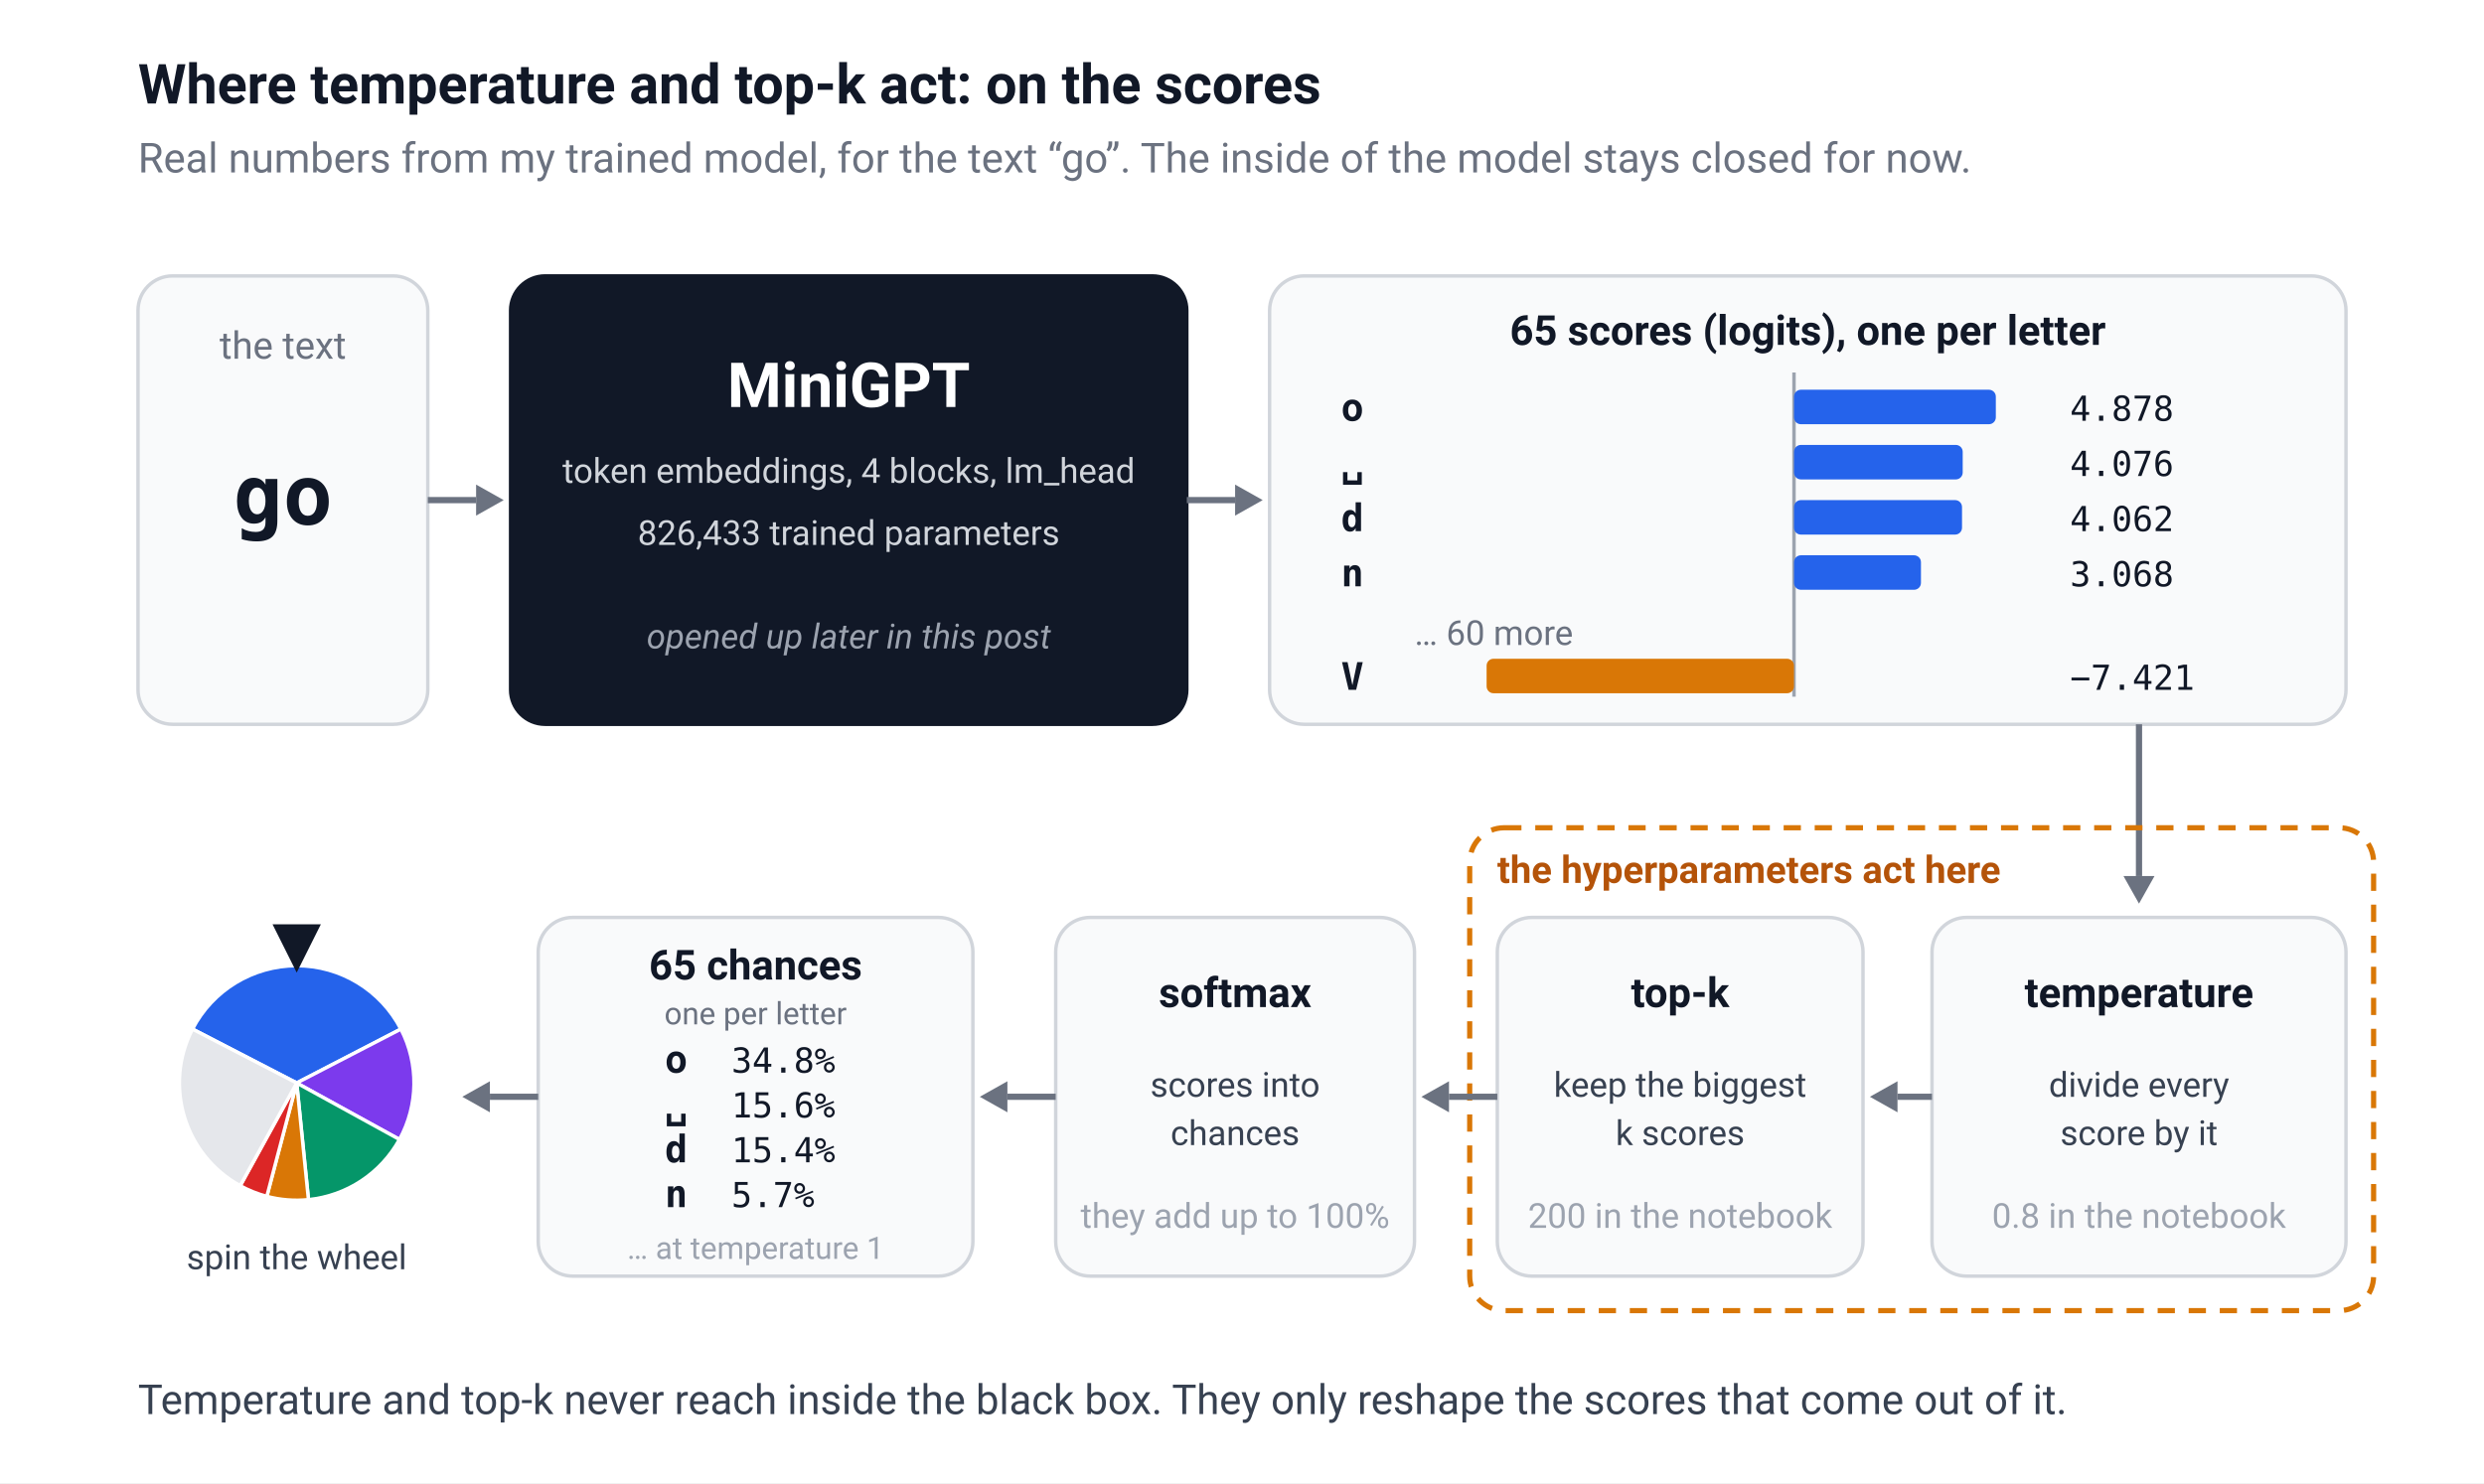
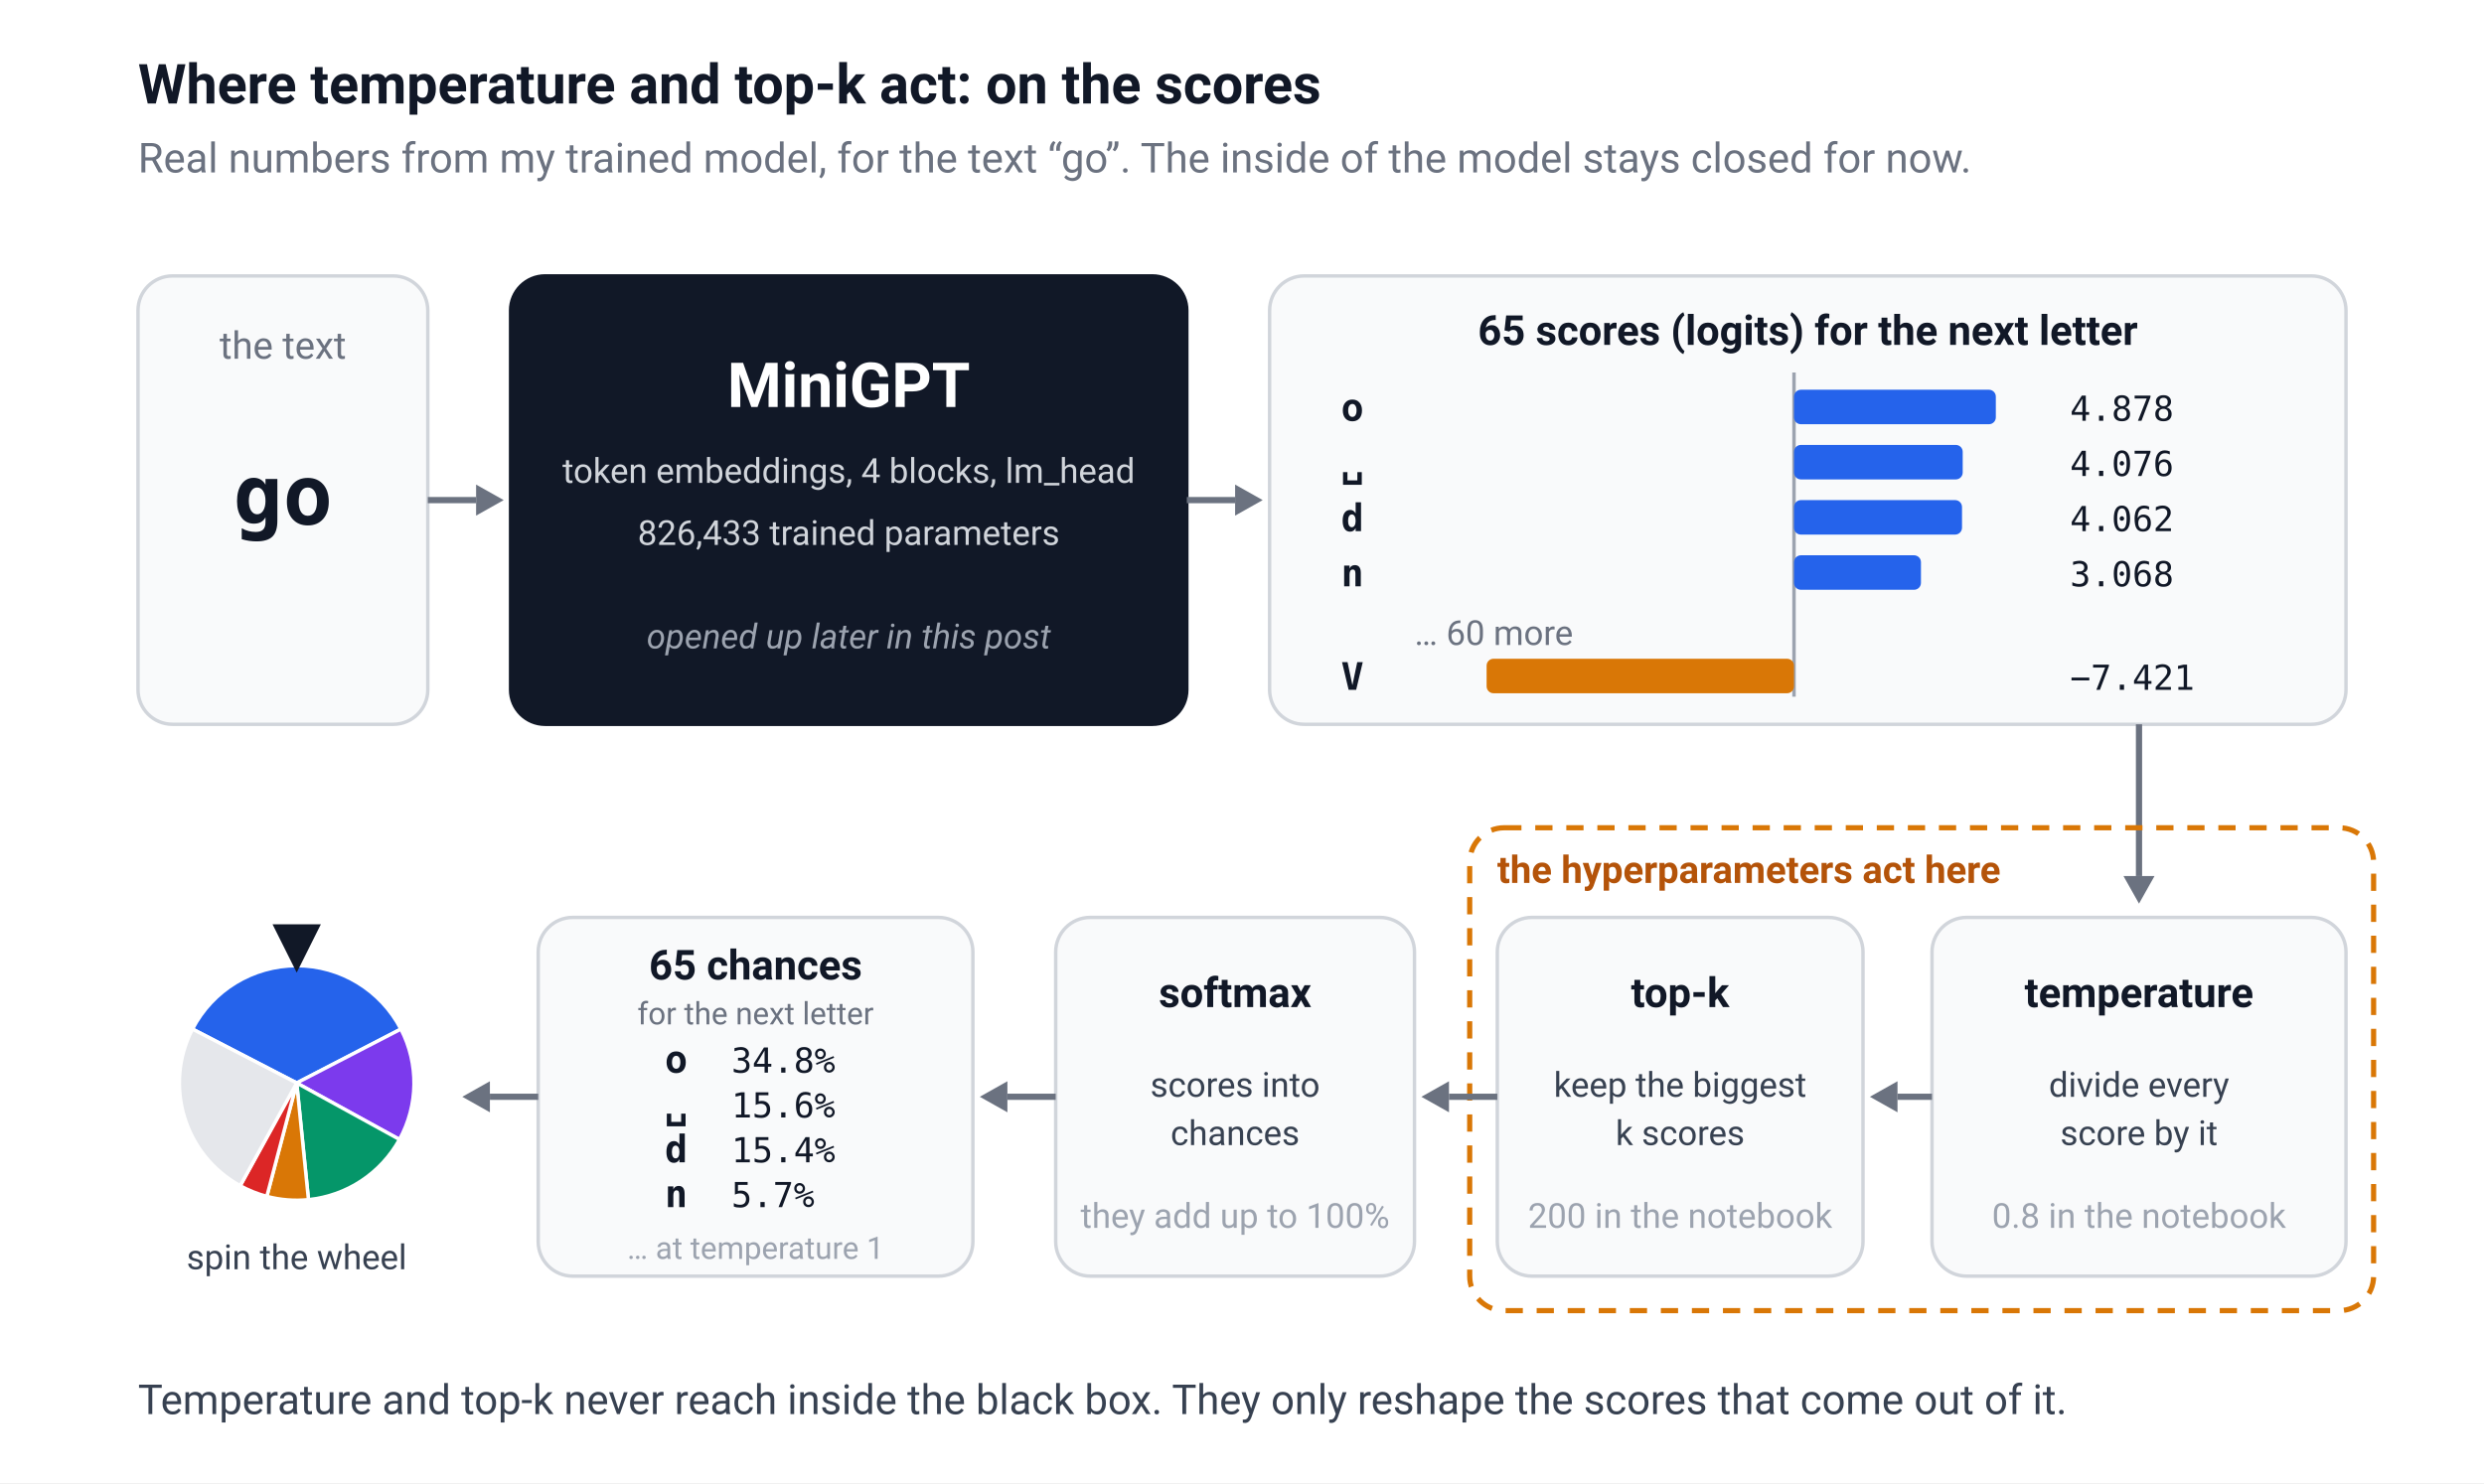
- <svg xmlns="http://www.w3.org/2000/svg" viewBox="0 0 720 430" role="img" aria-label="Where temperature and top-k act, for the text go. The text goes into MiniGPT, drawn as a closed black box holding token embeddings, 4 blocks and lm_head, 826,433 trained parameters. Out come 65 scores (logits), one per letter: o 4.878, space 4.076, d 4.062, n 3.068, and 60 more, down to V at minus 7.421. The scores then pass through temperature, which divides every score by it, and top-k, which keeps the biggest k scores; these two hyperparameters act here. Softmax turns the scores into 65 chances, one per letter, that add up to 100 percent: o 34.8, space 15.6, d 15.4, n 5.7 percent at temperature 1. Then the wheel is spun." font-family="system-ui, -apple-system, 'Segoe UI', Roboto, sans-serif" style="max-width:100%;height:auto">
+ <svg xmlns="http://www.w3.org/2000/svg" viewBox="0 0 720 430" role="img" aria-label="Where temperature and top-k act, for the text go. The text goes into MiniGPT, drawn as a closed black box holding token embeddings, 4 blocks and lm_head, 826,433 trained parameters. Out come 65 scores (logits) for the next letter: o 4.878, space 4.076, d 4.062, n 3.068, and 60 more, down to V at minus 7.421. The scores then pass through temperature, which divides every score by it, and top-k, which keeps the biggest k scores; these two hyperparameters act here. Softmax turns the scores into 65 chances for the next letter, that add up to 100 percent: o 34.8, space 15.6, d 15.4, n 5.7 percent at temperature 1. Then the wheel is spun." font-family="system-ui, -apple-system, 'Segoe UI', Roboto, sans-serif" style="max-width:100%;height:auto">
  <rect width="720" height="430" fill="#ffffff" />
  <text x="40" y="30" font-size="16" fill="#111827" text-anchor="start" font-weight="600">Where temperature and top-k act: on the scores</text>
  <text x="40" y="50" font-size="12" fill="#6b7280" text-anchor="start" font-weight="normal">Real numbers from my trained model, for the text “go”. The inside of the model stays closed for now.</text>
  <rect x="40" y="80" width="84" height="130" rx="10" fill="#f9fafb" stroke="#d1d5db" stroke-width="1" />
  <text x="82" y="104" font-size="11" fill="#6b7280" text-anchor="middle" font-weight="normal">the text</text>
  <text x="82" y="152" font-size="24" fill="#111827" text-anchor="middle" font-weight="700" font-family="ui-monospace, Menlo, Consolas, monospace">go</text>
  <line x1="124" y1="145" x2="138.0" y2="145.0" stroke="#6b7280" stroke-width="1.8" />
  <path d="M146 145 L138.0 149.5 L138.0 140.5 Z" fill="#6b7280" />
  <rect x="148" y="80" width="196" height="130" rx="10" fill="#111827" stroke="#111827" stroke-width="1" />
  <text x="246" y="118" font-size="18" fill="#ffffff" text-anchor="middle" font-weight="700">MiniGPT</text>
  <text x="246" y="140" font-size="10" fill="#d1d5db" text-anchor="middle" font-weight="normal">token embeddings, 4 blocks, lm_head</text>
  <text x="246" y="158" font-size="10" fill="#d1d5db" text-anchor="middle" font-weight="normal">826,433 trained parameters</text>
  <text x="246" y="188" font-size="10" fill="#9ca3af" text-anchor="middle" font-weight="normal" font-style="italic">opened up later in this post</text>
  <line x1="344" y1="145" x2="358.0" y2="145.0" stroke="#6b7280" stroke-width="1.8" />
  <path d="M366 145 L358.0 149.5 L358.0 140.5 Z" fill="#6b7280" />
  <rect x="368" y="80" width="312" height="130" rx="10" fill="#f9fafb" stroke="#d1d5db" stroke-width="1" />
-   <text x="524" y="100" font-size="12" fill="#111827" text-anchor="middle" font-weight="700">65 scores (logits), one per letter</text>
+   <text x="524" y="100" font-size="12" fill="#111827" text-anchor="middle" font-weight="700">65 scores (logits) for the next letter</text>
  <line x1="520" y1="108" x2="520" y2="202" stroke="#9ca3af" stroke-width="1" />
  <rect x="520.0" y="113" width="58.5" height="10" rx="2" fill="#2563eb" />
  <text x="392" y="122" font-size="11" fill="#111827" text-anchor="middle" font-weight="700" font-family="ui-monospace, Menlo, Consolas, monospace">o</text>
  <text x="600" y="122" font-size="10" fill="#111827" text-anchor="start" font-weight="normal" font-family="ui-monospace, Menlo, Consolas, monospace">4.878</text>
  <rect x="520.0" y="129" width="48.9" height="10" rx="2" fill="#2563eb" />
  <text x="392" y="138" font-size="11" fill="#111827" text-anchor="middle" font-weight="700" font-family="ui-monospace, Menlo, Consolas, monospace">␣</text>
  <text x="600" y="138" font-size="10" fill="#111827" text-anchor="start" font-weight="normal" font-family="ui-monospace, Menlo, Consolas, monospace">4.076</text>
  <rect x="520.0" y="145" width="48.7" height="10" rx="2" fill="#2563eb" />
  <text x="392" y="154" font-size="11" fill="#111827" text-anchor="middle" font-weight="700" font-family="ui-monospace, Menlo, Consolas, monospace">d</text>
  <text x="600" y="154" font-size="10" fill="#111827" text-anchor="start" font-weight="normal" font-family="ui-monospace, Menlo, Consolas, monospace">4.062</text>
  <rect x="520.0" y="161" width="36.8" height="10" rx="2" fill="#2563eb" />
  <text x="392" y="170" font-size="11" fill="#111827" text-anchor="middle" font-weight="700" font-family="ui-monospace, Menlo, Consolas, monospace">n</text>
  <text x="600" y="170" font-size="10" fill="#111827" text-anchor="start" font-weight="normal" font-family="ui-monospace, Menlo, Consolas, monospace">3.068</text>
  <text x="410" y="187" font-size="10" fill="#6b7280" text-anchor="start" font-weight="normal">… 60 more</text>
  <rect x="430.9" y="191" width="89.1" height="10" rx="2" fill="#d97706" />
  <text x="392" y="200" font-size="11" fill="#111827" text-anchor="middle" font-weight="700" font-family="ui-monospace, Menlo, Consolas, monospace">V</text>
  <text x="600" y="200" font-size="10" fill="#111827" text-anchor="start" font-weight="normal" font-family="ui-monospace, Menlo, Consolas, monospace">−7.421</text>
  <text x="406" y="208" font-size="10" fill="#111827" text-anchor="middle" font-weight="normal" />
  <line x1="620" y1="210" x2="620.0" y2="254.0" stroke="#6b7280" stroke-width="1.8" />
  <path d="M620 262 L615.5 254.0 L624.5 254.0 Z" fill="#6b7280" />
  <rect x="426" y="240" width="262" height="140" rx="10" fill="none" stroke="#d97706" stroke-width="1.5" stroke-dasharray="5 4" />
  <text x="434" y="256" font-size="11" fill="#b45309" text-anchor="start" font-weight="700">the hyperparameters act here</text>
  <rect x="560" y="266" width="120" height="104" rx="10" fill="#f9fafb" stroke="#d1d5db" stroke-width="1" />
  <text x="620" y="292" font-size="12" fill="#111827" text-anchor="middle" font-weight="700">temperature</text>
  <text x="620" y="318" font-size="10" fill="#374151" text-anchor="middle" font-weight="normal">divide every</text>
  <text x="620" y="332" font-size="10" fill="#374151" text-anchor="middle" font-weight="normal">score by it</text>
  <text x="620" y="356" font-size="10" fill="#9ca3af" text-anchor="middle" font-weight="normal">0.8 in the notebook</text>
  <line x1="560" y1="318" x2="550.0" y2="318.0" stroke="#6b7280" stroke-width="1.8" />
  <path d="M542 318 L550.0 313.5 L550.0 322.5 Z" fill="#6b7280" />
  <rect x="434" y="266" width="106" height="104" rx="10" fill="#f9fafb" stroke="#d1d5db" stroke-width="1" />
  <text x="487" y="292" font-size="12" fill="#111827" text-anchor="middle" font-weight="700">top-k</text>
  <text x="487" y="318" font-size="10" fill="#374151" text-anchor="middle" font-weight="normal">keep the biggest</text>
  <text x="487" y="332" font-size="10" fill="#374151" text-anchor="middle" font-weight="normal">k scores</text>
  <text x="487" y="356" font-size="10" fill="#9ca3af" text-anchor="middle" font-weight="normal">200 in the notebook</text>
  <line x1="434" y1="318" x2="420.0" y2="318.0" stroke="#6b7280" stroke-width="1.8" />
  <path d="M412 318 L420.0 313.5 L420.0 322.5 Z" fill="#6b7280" />
  <rect x="306" y="266" width="104" height="104" rx="10" fill="#f9fafb" stroke="#d1d5db" stroke-width="1" />
  <text x="358" y="292" font-size="12" fill="#111827" text-anchor="middle" font-weight="700">softmax</text>
  <text x="358" y="318" font-size="10" fill="#374151" text-anchor="middle" font-weight="normal">scores into</text>
  <text x="358" y="332" font-size="10" fill="#374151" text-anchor="middle" font-weight="normal">chances</text>
  <text x="358" y="356" font-size="10" fill="#9ca3af" text-anchor="middle" font-weight="normal">they add up to 100%</text>
  <line x1="306" y1="318" x2="292.0" y2="318.0" stroke="#6b7280" stroke-width="1.8" />
  <path d="M284 318 L292.0 313.5 L292.0 322.5 Z" fill="#6b7280" />
  <rect x="156" y="266" width="126" height="104" rx="10" fill="#f9fafb" stroke="#d1d5db" stroke-width="1" />
  <text x="219" y="284" font-size="12" fill="#111827" text-anchor="middle" font-weight="700">65 chances</text>
-   <text x="219" y="297" font-size="9" fill="#6b7280" text-anchor="middle" font-weight="normal">one per letter</text>
+   <text x="219" y="297" font-size="9" fill="#6b7280" text-anchor="middle" font-weight="normal">for the next letter</text>
  <text x="196" y="311" font-size="11" fill="#111827" text-anchor="middle" font-weight="700" font-family="ui-monospace, Menlo, Consolas, monospace">o</text>
  <text x="212" y="311" font-size="10" fill="#111827" text-anchor="start" font-weight="normal" font-family="ui-monospace, Menlo, Consolas, monospace">34.8%</text>
  <text x="196" y="324" font-size="11" fill="#111827" text-anchor="middle" font-weight="700" font-family="ui-monospace, Menlo, Consolas, monospace">␣</text>
  <text x="212" y="324" font-size="10" fill="#111827" text-anchor="start" font-weight="normal" font-family="ui-monospace, Menlo, Consolas, monospace">15.6%</text>
  <text x="196" y="337" font-size="11" fill="#111827" text-anchor="middle" font-weight="700" font-family="ui-monospace, Menlo, Consolas, monospace">d</text>
  <text x="212" y="337" font-size="10" fill="#111827" text-anchor="start" font-weight="normal" font-family="ui-monospace, Menlo, Consolas, monospace">15.4%</text>
  <text x="196" y="350" font-size="11" fill="#111827" text-anchor="middle" font-weight="700" font-family="ui-monospace, Menlo, Consolas, monospace">n</text>
  <text x="212" y="350" font-size="10" fill="#111827" text-anchor="start" font-weight="normal" font-family="ui-monospace, Menlo, Consolas, monospace">5.7%</text>
  <text x="219" y="365" font-size="9" fill="#9ca3af" text-anchor="middle" font-weight="normal">… at temperature 1</text>
  <line x1="156" y1="318" x2="142.0" y2="318.0" stroke="#6b7280" stroke-width="1.8" />
  <path d="M134 318 L142.0 313.5 L142.0 322.5 Z" fill="#6b7280" />
  <path d="M86,314 L55.80,298.37 A34,34 0 0 1 116.20,298.37 Z" fill="#2563eb" stroke="#fff" stroke-width="1" />
  <path d="M86,314 L116.20,298.37 A34,34 0 0 1 115.79,330.38 Z" fill="#7c3aed" stroke="#fff" stroke-width="1" />
  <path d="M86,314 L115.79,330.38 A34,34 0 0 1 89.41,347.83 Z" fill="#059669" stroke="#fff" stroke-width="1" />
  <path d="M86,314 L89.41,347.83 A34,34 0 0 1 77.34,346.88 Z" fill="#d97706" stroke="#fff" stroke-width="1" />
  <path d="M86,314 L77.34,346.88 A34,34 0 0 1 69.62,343.79 Z" fill="#dc2626" stroke="#fff" stroke-width="1" />
  <path d="M86,314 L69.62,343.79 A34,34 0 0 1 55.80,298.37 Z" fill="#e5e7eb" stroke="#fff" stroke-width="1" />
  <path d="M79,268 L93,268 L86,282 Z" fill="#111827" />
  <text x="86" y="368" font-size="10" fill="#374151" text-anchor="middle" font-weight="normal">spin the wheel</text>
  <text x="40" y="410" font-size="12" fill="#374151" text-anchor="start" font-weight="normal">Temperature and top-k never reach inside the black box. They only reshape the scores that come out of it.</text>
</svg>
